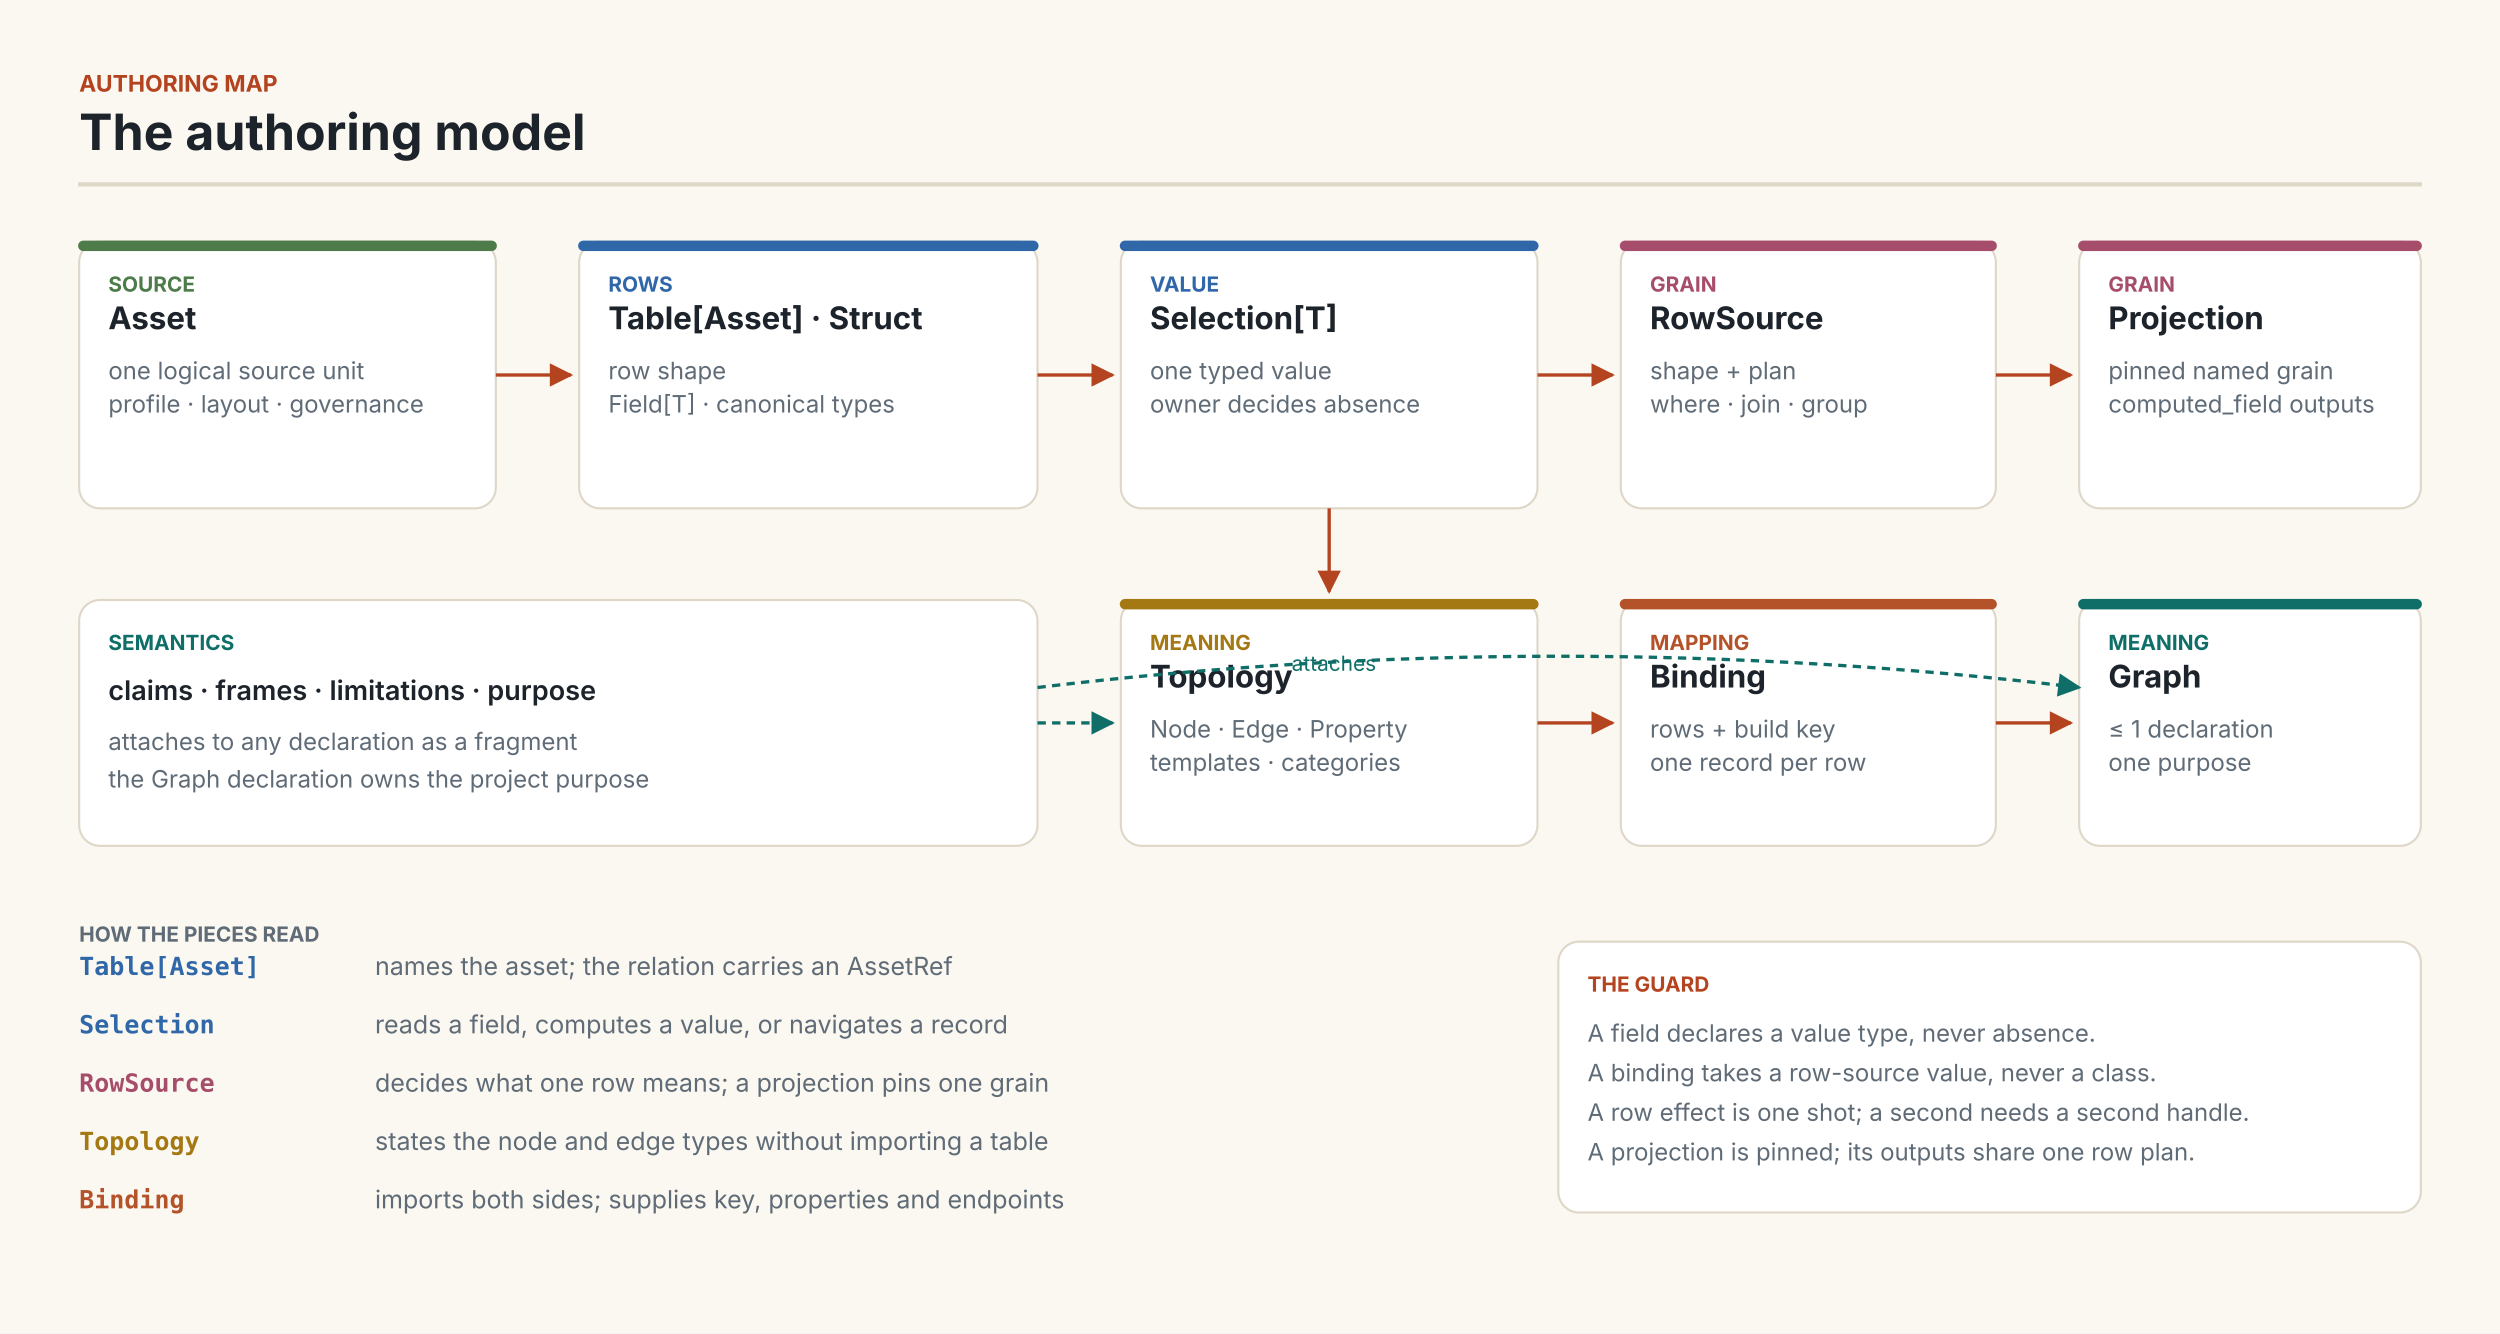
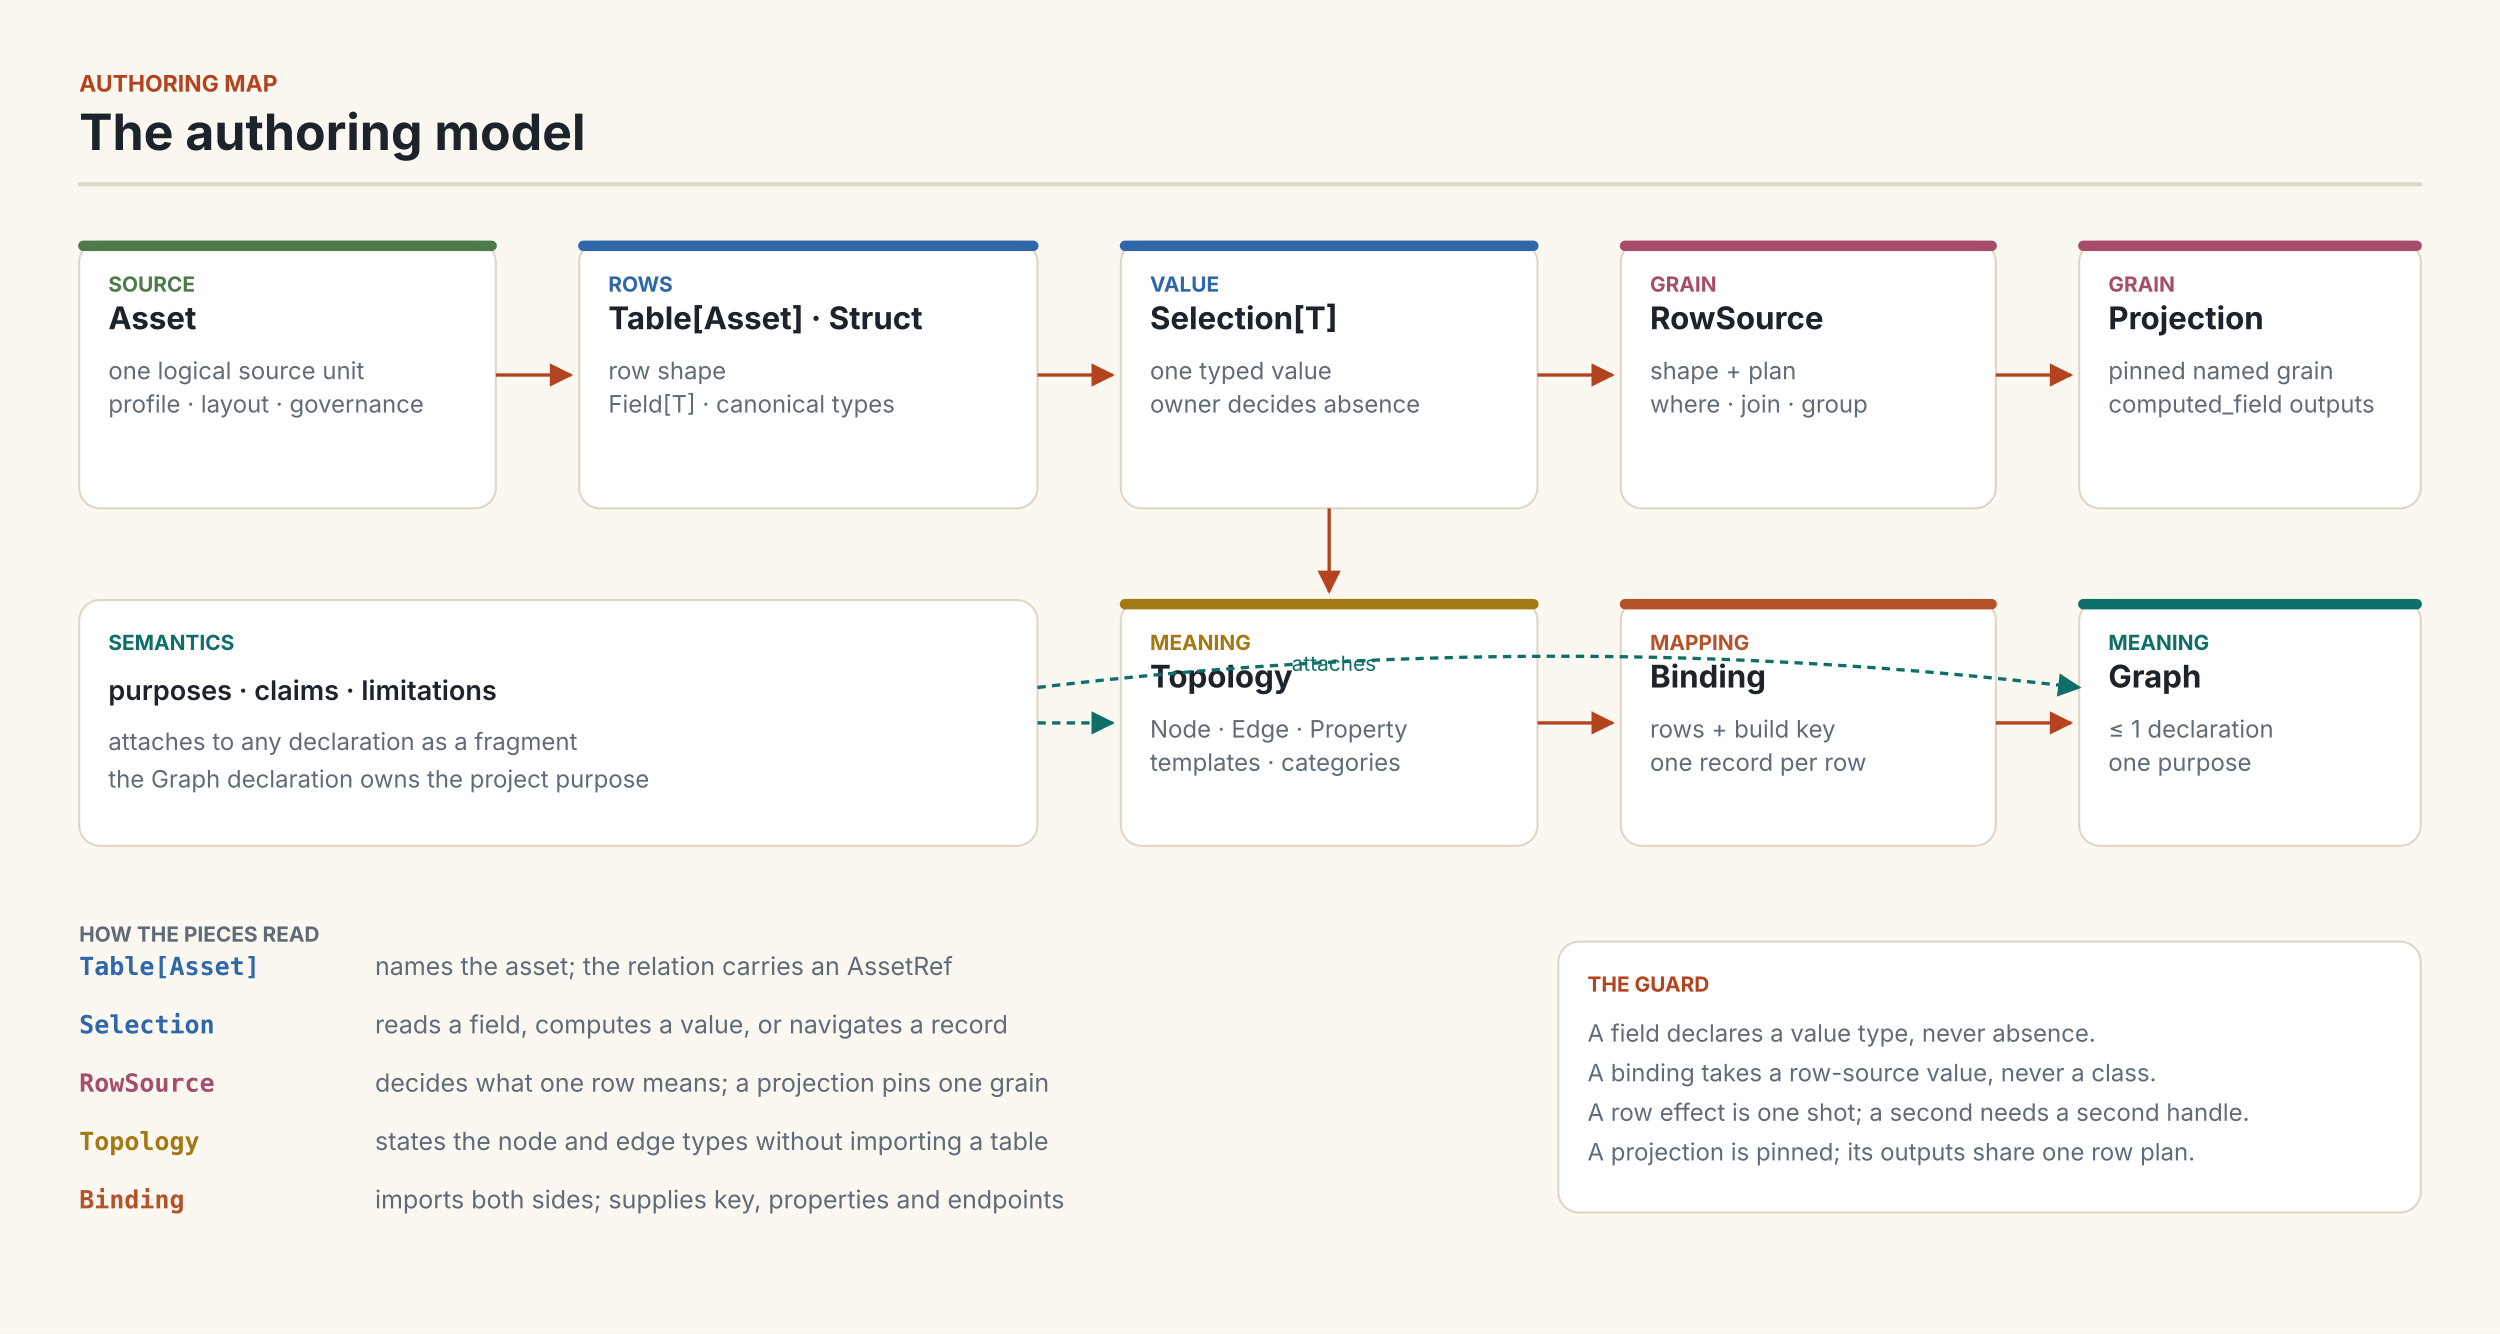
<svg xmlns="http://www.w3.org/2000/svg" width="1200" height="640" viewBox="0 0 1200 640" role="img" aria-labelledby="title desc">
  <defs>
    <marker id="arrow-6d4b9b" viewBox="0 0 10 10" refX="9" refY="5" markerWidth="7" markerHeight="7" orient="auto-start-reverse">
      <path d="M 0 0 L 10 5 L 0 10 z" fill="#6d4b9b" />
    </marker>
    <marker id="arrow-8a5a00" viewBox="0 0 10 10" refX="9" refY="5" markerWidth="7" markerHeight="7" orient="auto-start-reverse">
      <path d="M 0 0 L 10 5 L 0 10 z" fill="#8a5a00" />
    </marker>
    <marker id="arrow-b4532a" viewBox="0 0 10 10" refX="9" refY="5" markerWidth="7" markerHeight="7" orient="auto-start-reverse">
      <path d="M 0 0 L 10 5 L 0 10 z" fill="#b4532a" />
    </marker>
    <marker id="arrow-2454a6" viewBox="0 0 10 10" refX="9" refY="5" markerWidth="7" markerHeight="7" orient="auto-start-reverse">
      <path d="M 0 0 L 10 5 L 0 10 z" fill="#2454a6" />
    </marker>
    <marker id="arrow-b4431f" viewBox="0 0 10 10" refX="9" refY="5" markerWidth="7" markerHeight="7" orient="auto-start-reverse">
      <path d="M 0 0 L 10 5 L 0 10 z" fill="#b4431f" />
    </marker>
    <marker id="arrow-4d7c4a" viewBox="0 0 10 10" refX="9" refY="5" markerWidth="7" markerHeight="7" orient="auto-start-reverse">
      <path d="M 0 0 L 10 5 L 0 10 z" fill="#4d7c4a" />
    </marker>
    <marker id="arrow-a47813" viewBox="0 0 10 10" refX="9" refY="5" markerWidth="7" markerHeight="7" orient="auto-start-reverse">
      <path d="M 0 0 L 10 5 L 0 10 z" fill="#a47813" />
    </marker>
    <marker id="arrow-2f67a8" viewBox="0 0 10 10" refX="9" refY="5" markerWidth="7" markerHeight="7" orient="auto-start-reverse">
      <path d="M 0 0 L 10 5 L 0 10 z" fill="#2f67a8" />
    </marker>
    <marker id="arrow-0f6f68" viewBox="0 0 10 10" refX="9" refY="5" markerWidth="7" markerHeight="7" orient="auto-start-reverse">
      <path d="M 0 0 L 10 5 L 0 10 z" fill="#0f6f68" />
    </marker>
    <marker id="arrow-a64d6b" viewBox="0 0 10 10" refX="9" refY="5" markerWidth="7" markerHeight="7" orient="auto-start-reverse">
      <path d="M 0 0 L 10 5 L 0 10 z" fill="#a64d6b" />
    </marker>
    <marker id="arrow-b36716" viewBox="0 0 10 10" refX="9" refY="5" markerWidth="7" markerHeight="7" orient="auto-start-reverse">
      <path d="M 0 0 L 10 5 L 0 10 z" fill="#b36716" />
    </marker>
    <marker id="arrow-5c5c66" viewBox="0 0 10 10" refX="9" refY="5" markerWidth="7" markerHeight="7" orient="auto-start-reverse">
      <path d="M 0 0 L 10 5 L 0 10 z" fill="#5c5c66" />
    </marker>
    <marker id="arrow-7a5a3a" viewBox="0 0 10 10" refX="9" refY="5" markerWidth="7" markerHeight="7" orient="auto-start-reverse">
      <path d="M 0 0 L 10 5 L 0 10 z" fill="#7a5a3a" />
    </marker>
  </defs>
  <rect width="1200" height="640" fill="#fbf8f1" />
  <text x="38" y="44" font-family="Inter, Segoe UI, sans-serif" font-size="11" fill="#b4431f" text-anchor="start" font-weight="700">AUTHORING MAP</text>
  <text x="38" y="72" font-family="Inter, Segoe UI, sans-serif" font-size="24" fill="#1d232a" text-anchor="start" font-weight="700">The authoring model</text>
  <rect x="38" y="88" width="1124" height="1" rx="0" fill="#ded6c7" stroke="#ded6c7" stroke-width="1" />
  <rect x="38" y="116" width="200" height="128" rx="10" fill="#ffffff" stroke="#ded6c7" stroke-width="1" />
  <rect x="38" y="116" width="200" height="4" rx="2" fill="#4d7c4a" stroke="#4d7c4a" stroke-width="1" />
  <text x="52" y="140" font-family="Inter, Segoe UI, sans-serif" font-size="10" fill="#4d7c4a" text-anchor="start" font-weight="700">SOURCE</text>
  <text x="52" y="158" font-family="Inter, Segoe UI, sans-serif" font-size="15" fill="#1d232a" text-anchor="start" font-weight="700">Asset</text>
  <text x="52" y="182" font-family="Inter, Segoe UI, sans-serif" font-size="11.5" fill="#5f6b76" text-anchor="start" font-weight="400">one logical source unit</text>
  <text x="52" y="198" font-family="Inter, Segoe UI, sans-serif" font-size="11.5" fill="#5f6b76" text-anchor="start" font-weight="400">profile · layout · governance</text>
  <rect x="278" y="116" width="220" height="128" rx="10" fill="#ffffff" stroke="#ded6c7" stroke-width="1" />
  <rect x="278" y="116" width="220" height="4" rx="2" fill="#2f67a8" stroke="#2f67a8" stroke-width="1" />
  <text x="292" y="140" font-family="Inter, Segoe UI, sans-serif" font-size="10" fill="#2f67a8" text-anchor="start" font-weight="700">ROWS</text>
  <text x="292" y="158" font-family="Inter, Segoe UI, sans-serif" font-size="15" fill="#1d232a" text-anchor="start" font-weight="700">Table[Asset] · Struct</text>
  <text x="292" y="182" font-family="Inter, Segoe UI, sans-serif" font-size="11.5" fill="#5f6b76" text-anchor="start" font-weight="400">row shape</text>
  <text x="292" y="198" font-family="Inter, Segoe UI, sans-serif" font-size="11.5" fill="#5f6b76" text-anchor="start" font-weight="400">Field[T] · canonical types</text>
  <rect x="538" y="116" width="200" height="128" rx="10" fill="#ffffff" stroke="#ded6c7" stroke-width="1" />
  <rect x="538" y="116" width="200" height="4" rx="2" fill="#2f67a8" stroke="#2f67a8" stroke-width="1" />
  <text x="552" y="140" font-family="Inter, Segoe UI, sans-serif" font-size="10" fill="#2f67a8" text-anchor="start" font-weight="700">VALUE</text>
  <text x="552" y="158" font-family="Inter, Segoe UI, sans-serif" font-size="15" fill="#1d232a" text-anchor="start" font-weight="700">Selection[T]</text>
  <text x="552" y="182" font-family="Inter, Segoe UI, sans-serif" font-size="11.5" fill="#5f6b76" text-anchor="start" font-weight="400">one typed value</text>
  <text x="552" y="198" font-family="Inter, Segoe UI, sans-serif" font-size="11.5" fill="#5f6b76" text-anchor="start" font-weight="400">owner decides absence</text>
  <rect x="778" y="116" width="180" height="128" rx="10" fill="#ffffff" stroke="#ded6c7" stroke-width="1" />
  <rect x="778" y="116" width="180" height="4" rx="2" fill="#a64d6b" stroke="#a64d6b" stroke-width="1" />
  <text x="792" y="140" font-family="Inter, Segoe UI, sans-serif" font-size="10" fill="#a64d6b" text-anchor="start" font-weight="700">GRAIN</text>
  <text x="792" y="158" font-family="Inter, Segoe UI, sans-serif" font-size="15" fill="#1d232a" text-anchor="start" font-weight="700">RowSource</text>
  <text x="792" y="182" font-family="Inter, Segoe UI, sans-serif" font-size="11.5" fill="#5f6b76" text-anchor="start" font-weight="400">shape + plan</text>
  <text x="792" y="198" font-family="Inter, Segoe UI, sans-serif" font-size="11.5" fill="#5f6b76" text-anchor="start" font-weight="400">where · join · group</text>
  <rect x="998" y="116" width="164" height="128" rx="10" fill="#ffffff" stroke="#ded6c7" stroke-width="1" />
  <rect x="998" y="116" width="164" height="4" rx="2" fill="#a64d6b" stroke="#a64d6b" stroke-width="1" />
  <text x="1012" y="140" font-family="Inter, Segoe UI, sans-serif" font-size="10" fill="#a64d6b" text-anchor="start" font-weight="700">GRAIN</text>
  <text x="1012" y="158" font-family="Inter, Segoe UI, sans-serif" font-size="15" fill="#1d232a" text-anchor="start" font-weight="700">Projection</text>
  <text x="1012" y="182" font-family="Inter, Segoe UI, sans-serif" font-size="11.5" fill="#5f6b76" text-anchor="start" font-weight="400">pinned named grain</text>
  <text x="1012" y="198" font-family="Inter, Segoe UI, sans-serif" font-size="11.5" fill="#5f6b76" text-anchor="start" font-weight="400">computed_field outputs</text>
  <path d="M 238 180 L 274 180" fill="none" stroke="#b4431f" stroke-width="1.6" marker-end="url(#arrow-b4431f)" />
  <path d="M 498 180 L 534 180" fill="none" stroke="#b4431f" stroke-width="1.6" marker-end="url(#arrow-b4431f)" />
  <path d="M 738 180 L 774 180" fill="none" stroke="#b4431f" stroke-width="1.6" marker-end="url(#arrow-b4431f)" />
  <path d="M 958 180 L 994 180" fill="none" stroke="#b4431f" stroke-width="1.6" marker-end="url(#arrow-b4431f)" />
  <rect x="538" y="288" width="200" height="118" rx="10" fill="#ffffff" stroke="#ded6c7" stroke-width="1" />
  <rect x="538" y="288" width="200" height="4" rx="2" fill="#a47813" stroke="#a47813" stroke-width="1" />
  <text x="552" y="312" font-family="Inter, Segoe UI, sans-serif" font-size="10" fill="#a47813" text-anchor="start" font-weight="700">MEANING</text>
  <text x="552" y="330" font-family="Inter, Segoe UI, sans-serif" font-size="15" fill="#1d232a" text-anchor="start" font-weight="700">Topology</text>
  <text x="552" y="354" font-family="Inter, Segoe UI, sans-serif" font-size="11.5" fill="#5f6b76" text-anchor="start" font-weight="400">Node · Edge · Property</text>
  <text x="552" y="370" font-family="Inter, Segoe UI, sans-serif" font-size="11.5" fill="#5f6b76" text-anchor="start" font-weight="400">templates · categories</text>
  <rect x="778" y="288" width="180" height="118" rx="10" fill="#ffffff" stroke="#ded6c7" stroke-width="1" />
  <rect x="778" y="288" width="180" height="4" rx="2" fill="#b4532a" stroke="#b4532a" stroke-width="1" />
  <text x="792" y="312" font-family="Inter, Segoe UI, sans-serif" font-size="10" fill="#b4532a" text-anchor="start" font-weight="700">MAPPING</text>
  <text x="792" y="330" font-family="Inter, Segoe UI, sans-serif" font-size="15" fill="#1d232a" text-anchor="start" font-weight="700">Binding</text>
  <text x="792" y="354" font-family="Inter, Segoe UI, sans-serif" font-size="11.5" fill="#5f6b76" text-anchor="start" font-weight="400">rows + build key</text>
  <text x="792" y="370" font-family="Inter, Segoe UI, sans-serif" font-size="11.5" fill="#5f6b76" text-anchor="start" font-weight="400">one record per row</text>
  <rect x="998" y="288" width="164" height="118" rx="10" fill="#ffffff" stroke="#ded6c7" stroke-width="1" />
  <rect x="998" y="288" width="164" height="4" rx="2" fill="#0f6f68" stroke="#0f6f68" stroke-width="1" />
  <text x="1012" y="312" font-family="Inter, Segoe UI, sans-serif" font-size="10" fill="#0f6f68" text-anchor="start" font-weight="700">MEANING</text>
  <text x="1012" y="330" font-family="Inter, Segoe UI, sans-serif" font-size="15" fill="#1d232a" text-anchor="start" font-weight="700">Graph</text>
  <text x="1012" y="354" font-family="Inter, Segoe UI, sans-serif" font-size="11.5" fill="#5f6b76" text-anchor="start" font-weight="400">≤ 1 declaration</text>
  <text x="1012" y="370" font-family="Inter, Segoe UI, sans-serif" font-size="11.5" fill="#5f6b76" text-anchor="start" font-weight="400">one purpose</text>
  <path d="M 638 244 L 638 284" fill="none" stroke="#b4431f" stroke-width="1.6" marker-end="url(#arrow-b4431f)" />
  <path d="M 738 347 L 774 347" fill="none" stroke="#b4431f" stroke-width="1.6" marker-end="url(#arrow-b4431f)" />
  <path d="M 958 347 L 994 347" fill="none" stroke="#b4431f" stroke-width="1.6" marker-end="url(#arrow-b4431f)" />
  <rect x="38" y="288" width="460" height="118" rx="10" fill="#ffffff" stroke="#ded6c7" stroke-width="1" />
  <text x="52" y="312" font-family="Inter, Segoe UI, sans-serif" font-size="10" fill="#0f6f68" text-anchor="start" font-weight="700">SEMANTICS</text>
-   <text x="52" y="336" font-family="Inter, Segoe UI, sans-serif" font-size="13" fill="#1d232a" text-anchor="start" font-weight="600">claims · frames · limitations · purpose</text>
+   <text x="52" y="336" font-family="Inter, Segoe UI, sans-serif" font-size="13" fill="#1d232a" text-anchor="start" font-weight="600">purposes · claims · limitations</text>
  <text x="52" y="360" font-family="Inter, Segoe UI, sans-serif" font-size="11.5" fill="#5f6b76" text-anchor="start" font-weight="400">attaches to any declaration as a fragment</text>
  <text x="52" y="378" font-family="Inter, Segoe UI, sans-serif" font-size="11.5" fill="#5f6b76" text-anchor="start" font-weight="400">the Graph declaration owns the project purpose</text>
  <path d="M 498 347 L 534 347" fill="none" stroke="#0f6f68" stroke-width="1.6" stroke-dasharray="4 3" marker-end="url(#arrow-0f6f68)" />
  <path d="M 498 330 Q 748.0 300.0 998 330" fill="none" stroke="#0f6f68" stroke-width="1.6" stroke-dasharray="4 3" marker-end="url(#arrow-0f6f68)" />
  <text x="620" y="322" font-family="Inter, Segoe UI, sans-serif" font-size="10" fill="#0f6f68" text-anchor="start" font-weight="400">attaches</text>
  <text x="38" y="452" font-family="Inter, Segoe UI, sans-serif" font-size="10" fill="#5f6b76" text-anchor="start" font-weight="700">HOW THE PIECES READ</text>
  <text x="38" y="468" font-family="ui-monospace, SFMono-Regular, Menlo, monospace" font-size="12" fill="#2f67a8" text-anchor="start" font-weight="700">Table[Asset]</text>
  <text x="180" y="468" font-family="Inter, Segoe UI, sans-serif" font-size="12" fill="#5f6b76" text-anchor="start" font-weight="400">names the asset; the relation carries an AssetRef</text>
  <text x="38" y="496" font-family="ui-monospace, SFMono-Regular, Menlo, monospace" font-size="12" fill="#2f67a8" text-anchor="start" font-weight="700">Selection</text>
  <text x="180" y="496" font-family="Inter, Segoe UI, sans-serif" font-size="12" fill="#5f6b76" text-anchor="start" font-weight="400">reads a field, computes a value, or navigates a record</text>
  <text x="38" y="524" font-family="ui-monospace, SFMono-Regular, Menlo, monospace" font-size="12" fill="#a64d6b" text-anchor="start" font-weight="700">RowSource</text>
  <text x="180" y="524" font-family="Inter, Segoe UI, sans-serif" font-size="12" fill="#5f6b76" text-anchor="start" font-weight="400">decides what one row means; a projection pins one grain</text>
  <text x="38" y="552" font-family="ui-monospace, SFMono-Regular, Menlo, monospace" font-size="12" fill="#a47813" text-anchor="start" font-weight="700">Topology</text>
  <text x="180" y="552" font-family="Inter, Segoe UI, sans-serif" font-size="12" fill="#5f6b76" text-anchor="start" font-weight="400">states the node and edge types without importing a table</text>
  <text x="38" y="580" font-family="ui-monospace, SFMono-Regular, Menlo, monospace" font-size="12" fill="#b4532a" text-anchor="start" font-weight="700">Binding</text>
  <text x="180" y="580" font-family="Inter, Segoe UI, sans-serif" font-size="12" fill="#5f6b76" text-anchor="start" font-weight="400">imports both sides; supplies key, properties and endpoints</text>
  <rect x="748" y="452" width="414" height="130" rx="10" fill="#ffffff" stroke="#ded6c7" stroke-width="1" />
  <text x="762" y="476" font-family="Inter, Segoe UI, sans-serif" font-size="10" fill="#b4431f" text-anchor="start" font-weight="700">THE GUARD</text>
  <text x="762" y="500" font-family="Inter, Segoe UI, sans-serif" font-size="11.5" fill="#5f6b76" text-anchor="start" font-weight="400">A field declares a value type, never absence.</text>
  <text x="762" y="519" font-family="Inter, Segoe UI, sans-serif" font-size="11.5" fill="#5f6b76" text-anchor="start" font-weight="400">A binding takes a row-source value, never a class.</text>
  <text x="762" y="538" font-family="Inter, Segoe UI, sans-serif" font-size="11.5" fill="#5f6b76" text-anchor="start" font-weight="400">A row effect is one shot; a second needs a second handle.</text>
  <text x="762" y="557" font-family="Inter, Segoe UI, sans-serif" font-size="11.5" fill="#5f6b76" text-anchor="start" font-weight="400">A projection is pinned; its outputs share one row plan.</text>
</svg>
